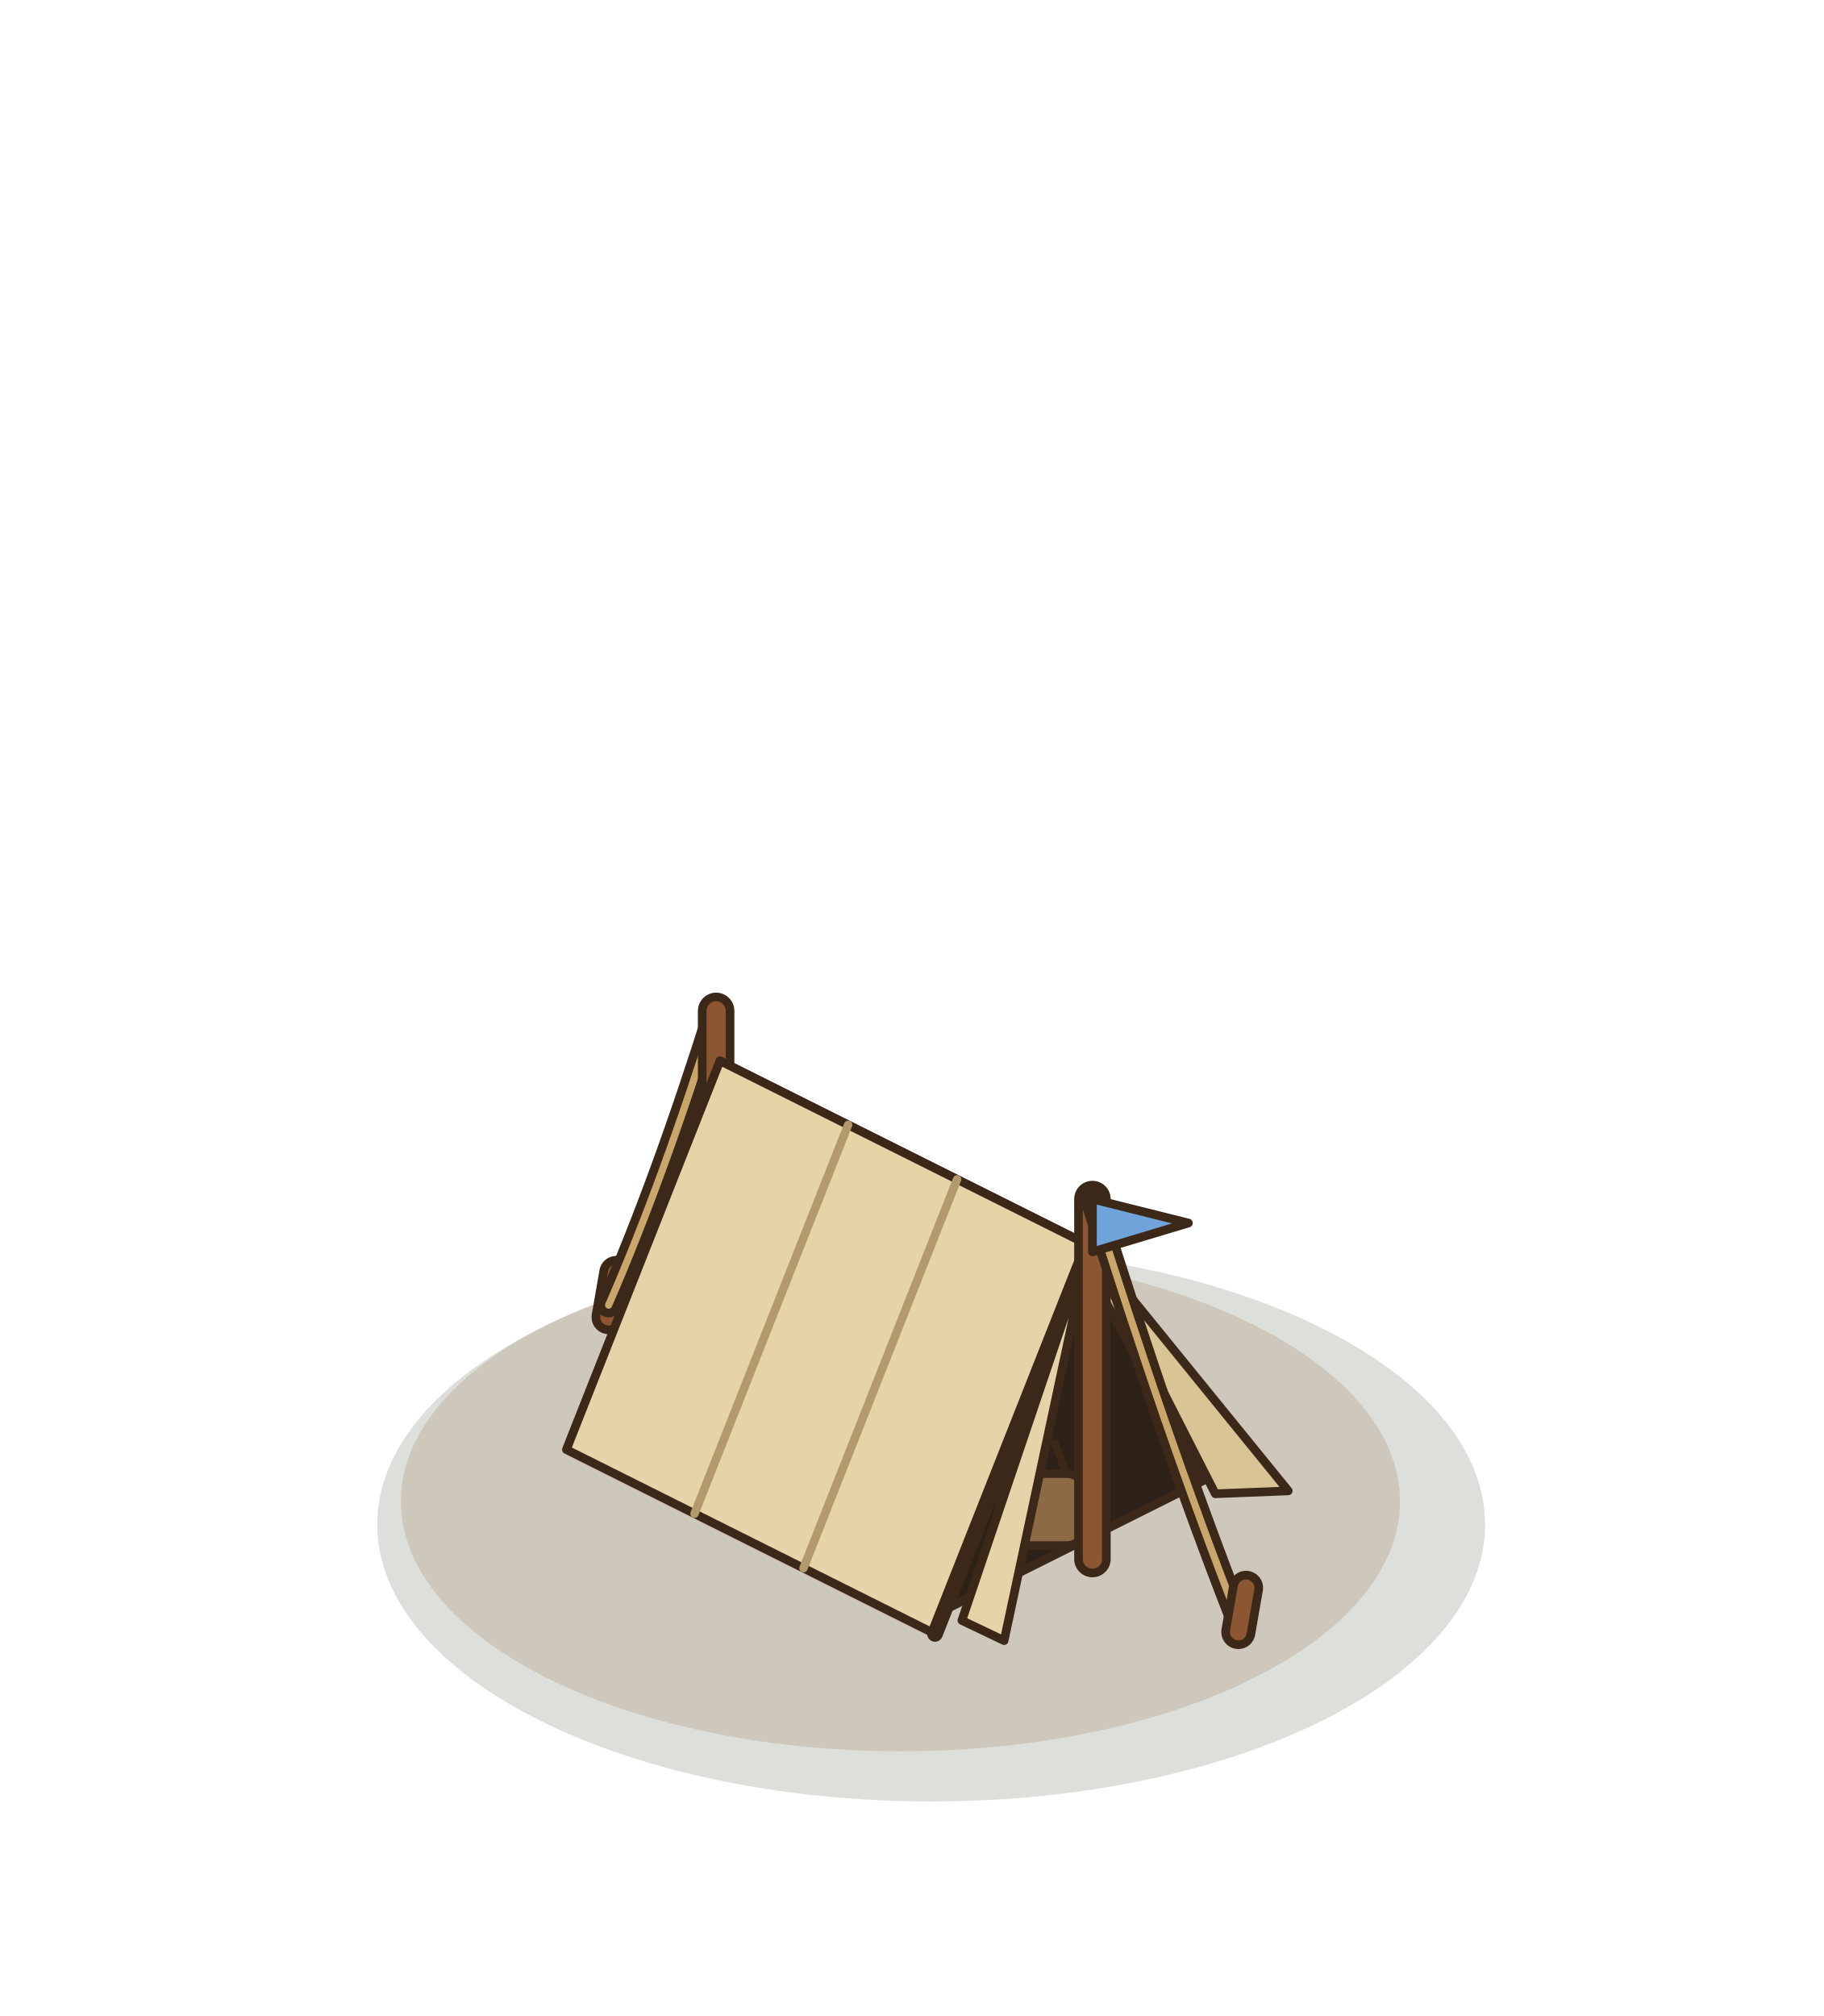
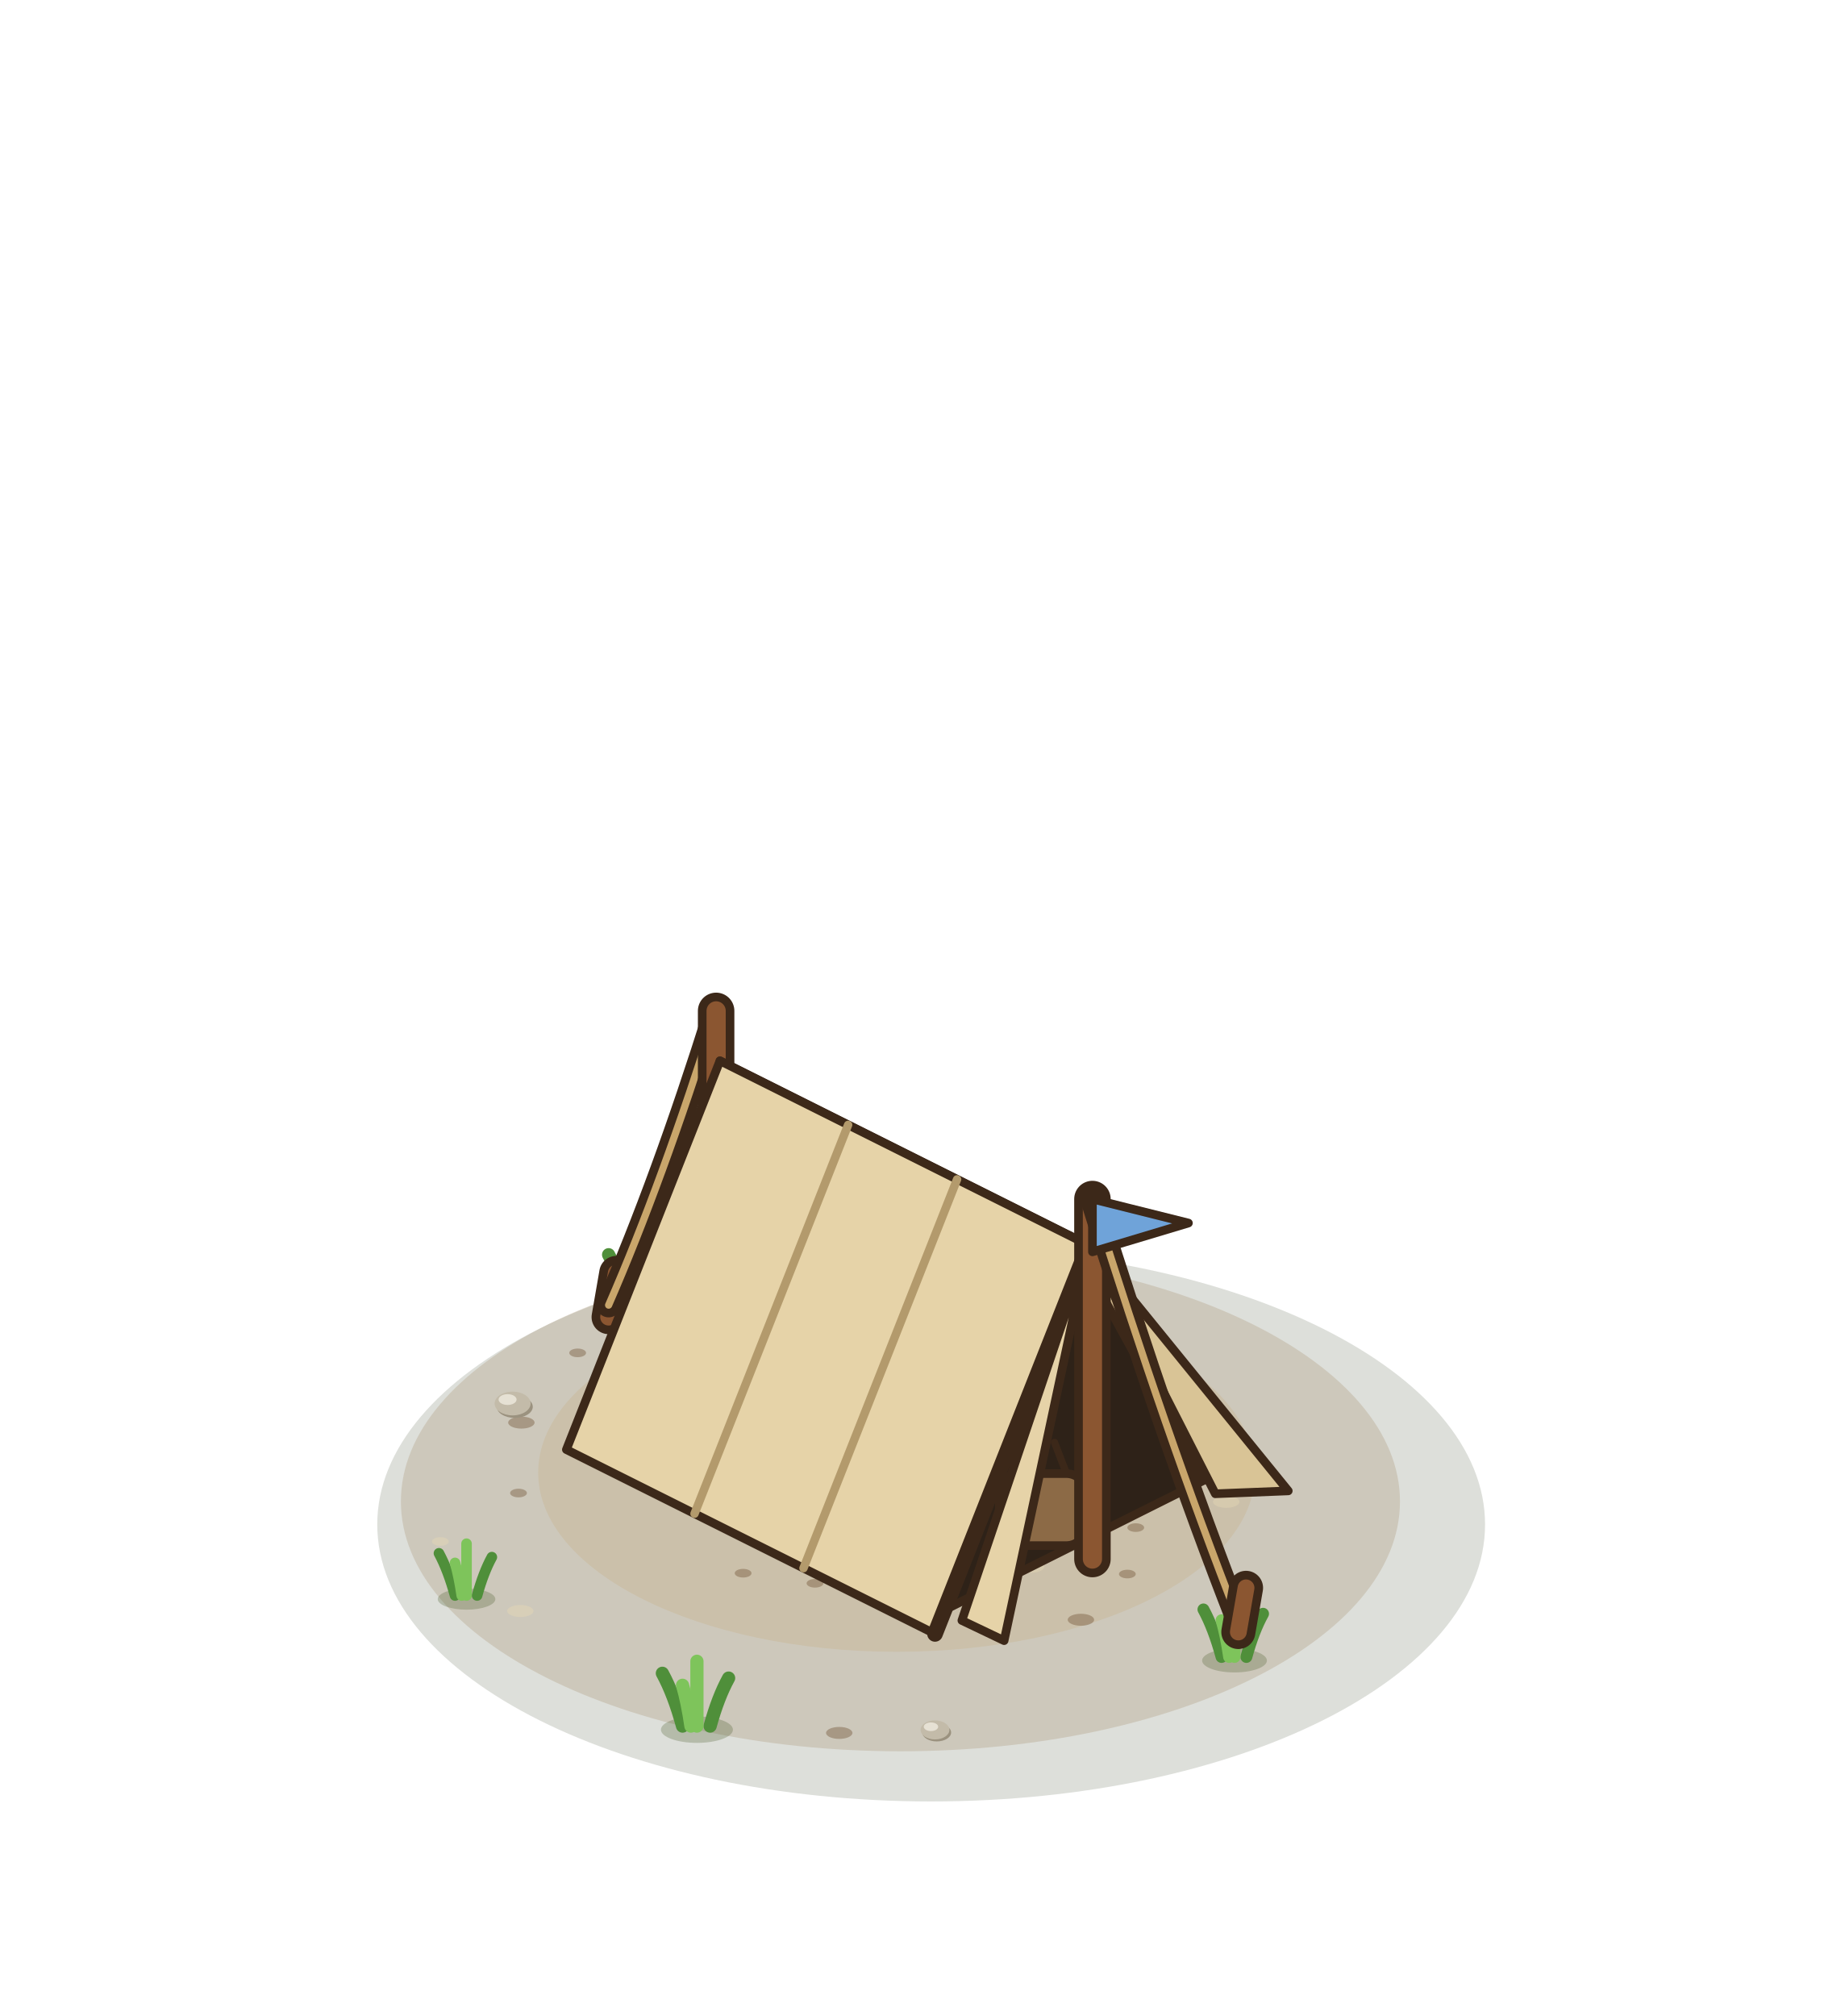
<svg xmlns="http://www.w3.org/2000/svg" width="190" height="210" viewBox="-95 -155 190 210">
  <g transform="scale(1.25)">
    <ellipse cx="1.6" cy="3.04" rx="46.16" ry="23.08" fill="rgba(40,55,20,0.16)" />
    <ellipse cx="-0.96" cy="1.12" rx="41.63" ry="20.82" fill="rgba(150,120,80,.22)" />
+     <ellipse cx="-1.28" cy="-1.28" rx="29.87" ry="14.93" fill="rgba(196,164,112,.22)" />
+     <ellipse cx="9.92" cy="6.56" rx="1.1" ry="0.5" fill="rgba(230,215,180,.45)" />
+     <ellipse cx="-32.79" cy="0.42" rx="0.7" ry="0.36" fill="rgba(110,80,50,.4)" />
+     <ellipse cx="16.24" cy="-6.09" rx="0.7" ry="0.36" fill="rgba(230,215,180,.45)" />
+     <ellipse cx="-6.06" cy="20.41" rx="1.1" ry="0.5" fill="rgba(110,80,50,.4)" />
+     <ellipse cx="-17.87" cy="-10.97" rx="0.7" ry="0.36" fill="rgba(230,215,180,.45)" />
+     <ellipse cx="18.65" cy="3.3" rx="0.7" ry="0.36" fill="rgba(110,80,50,.4)" />
+     <ellipse cx="-32.64" cy="10.25" rx="1.1" ry="0.5" fill="rgba(230,215,180,.45)" />
+     <ellipse cx="7.23" cy="-11.82" rx="0.7" ry="0.36" fill="rgba(110,80,50,.4)" />
+     <ellipse cx="6.52" cy="9.16" rx="0.7" ry="0.36" fill="rgba(230,215,180,.45)" />
+     <ellipse cx="-32.55" cy="-5.45" rx="1.1" ry="0.5" fill="rgba(110,80,50,.4)" />
+     <ellipse cx="22.36" cy="-3.11" rx="0.7" ry="0.36" fill="rgba(230,215,180,.45)" />
+     <ellipse cx="-8.08" cy="7.94" rx="0.7" ry="0.36" fill="rgba(110,80,50,.4)" />
+     <ellipse cx="-9.16" cy="-14.27" rx="1.1" ry="0.5" fill="rgba(230,215,180,.45)" />
+     <ellipse cx="17.95" cy="7.17" rx="0.7" ry="0.36" fill="rgba(110,80,50,.4)" />
+     <ellipse cx="-39.3" cy="4.46" rx="0.7" ry="0.36" fill="rgba(230,215,180,.45)" />
+     <ellipse cx="17.05" cy="-10.57" rx="1.1" ry="0.5" fill="rgba(110,80,50,.4)" />
+     <ellipse cx="0.75" cy="11.13" rx="0.7" ry="0.36" fill="rgba(230,215,180,.45)" />
+     <ellipse cx="-27.86" cy="-11.26" rx="0.7" ry="0.36" fill="rgba(110,80,50,.4)" />
+     <ellipse cx="26.19" cy="1.15" rx="1.1" ry="0.5" fill="rgba(230,215,180,.45)" />
+     <ellipse cx="-14.07" cy="7.1" rx="0.7" ry="0.36" fill="rgba(110,80,50,.4)" />
+     <ellipse cx="2.11" cy="-15.92" rx="0.7" ry="0.36" fill="rgba(230,215,180,.45)" />
+     <ellipse cx="14.08" cy="10.98" rx="1.1" ry="0.5" fill="rgba(110,80,50,.4)" />
+     <ellipse cx="-33.1" cy="-6.77" rx="1.5" ry="0.93" fill="#9B927F" />
+     <ellipse cx="-33.28" cy="-7.04" rx="1.5" ry="0.99" fill="#C3BBA9" />
+     <ellipse cx="-33.7" cy="-7.37" rx="0.75" ry="0.45" fill="#E6E1D4" />
+     <ellipse cx="2.064" cy="20.376" rx="1.2" ry="0.744" fill="#9B927F" />
+     <ellipse cx="1.92" cy="20.16" rx="1.2" ry="0.792" fill="#C3BBA9" />
+     <ellipse cx="1.584" cy="19.896" rx="0.6" ry="0.36" fill="#E6E1D4" />
+     <ellipse cx="-22.4" cy="-14.74" rx="3" ry="1.1" fill="rgba(60,80,30,.25)" />
+     <path d="M-23.6,-15.04 Q-24.32,-17.68 -25.28,-19.44" fill="none" stroke="#4F8F3A" stroke-width="1.1" stroke-linecap="round" />
+     <path d="M-21.3,-15.04 Q-20.64,-17.44 -19.76,-19.04" fill="none" stroke="#4F8F3A" stroke-width="1.1" stroke-linecap="round" />
+     <path d="M-22.4,-15.04 Q-22.4,-18.28 -22.4,-20.44" fill="none" stroke="#7EC45B" stroke-width="1.1" stroke-linecap="round" />
+     <path d="M-22.9,-15.04 Q-23.2,-17.08 -23.6,-18.44" fill="none" stroke="#7EC45B" stroke-width="1.1" stroke-linecap="round" />
+     <ellipse cx="26.88" cy="14.38" rx="2.7" ry="0.99" fill="rgba(60,80,30,.25)" />
+     <path d="M25.8,14.08 Q25.15,11.7 24.29,10.12" fill="none" stroke="#4F8F3A" stroke-width="0.99" stroke-linecap="round" />
+     <path d="M27.87,14.08 Q28.46,11.92 29.26,10.48" fill="none" stroke="#4F8F3A" stroke-width="0.99" stroke-linecap="round" />
+     <path d="M26.88,14.08 Q26.88,11.16 26.88,9.22" fill="none" stroke="#7EC45B" stroke-width="0.99" stroke-linecap="round" />
+     <path d="M26.43,14.08 Q26.16,12.24 25.8,11.02" fill="none" stroke="#7EC45B" stroke-width="0.99" stroke-linecap="round" />
+     <ellipse cx="-37.12" cy="9.26" rx="2.4" ry="0.88" fill="rgba(60,80,30,.25)" />
+     <path d="M-38.08,8.96 Q-38.66,6.85 -39.42,5.44" fill="none" stroke="#4F8F3A" stroke-width="0.88" stroke-linecap="round" />
+     <path d="M-36.24,8.96 Q-35.71,7.04 -35.01,5.76" fill="none" stroke="#4F8F3A" stroke-width="0.88" stroke-linecap="round" />
+     <path d="M-37.12,8.96 Q-37.12,6.37 -37.12,4.64" fill="none" stroke="#7EC45B" stroke-width="0.88" stroke-linecap="round" />
+     <path d="M-37.52,8.96 Q-37.76,7.33 -38.08,6.24" fill="none" stroke="#7EC45B" stroke-width="0.88" stroke-linecap="round" />
+     <ellipse cx="-17.92" cy="20.14" rx="3" ry="1.1" fill="rgba(60,80,30,.25)" />
+     <path d="M-19.12,19.84 Q-19.84,17.2 -20.8,15.44" fill="none" stroke="#4F8F3A" stroke-width="1.1" stroke-linecap="round" />
+     <path d="M-16.82,19.84 Q-16.16,17.44 -15.28,15.84" fill="none" stroke="#4F8F3A" stroke-width="1.1" stroke-linecap="round" />
+     <path d="M-17.92,19.84 Q-17.92,16.6 -17.92,14.44" fill="none" stroke="#7EC45B" stroke-width="1.1" stroke-linecap="round" />
+     <path d="M-18.42,19.84 Q-18.72,17.8 -19.12,16.44" fill="none" stroke="#7EC45B" stroke-width="1.1" stroke-linecap="round" />
    <line x1="-25.28" y1="-14.24" x2="-24.64" y2="-17.92" stroke="#3C2819" stroke-width="2.84" stroke-linecap="round" />
    <line x1="-25.28" y1="-14.24" x2="-24.64" y2="-17.92" stroke="#8B5631" stroke-width="1.4" stroke-linecap="round" />
    <path d="M-16.32,-39.76 Q-20.8,-25.5 -25.28,-15.24" fill="none" stroke="#3C2819" stroke-width="2.04" stroke-linecap="round" stroke-linejoin="round" />
    <path d="M-16.32,-39.76 Q-20.8,-25.5 -25.28,-15.24" fill="none" stroke="#C9A66B" stroke-width="0.6" stroke-linecap="round" stroke-linejoin="round" />
    <line x1="-16.32" y1="-9.76" x2="-16.32" y2="-39.76" stroke="#3C2819" stroke-width="3.04" stroke-linecap="round" />
    <line x1="-16.32" y1="-9.76" x2="-16.32" y2="-39.76" stroke="#8B5631" stroke-width="1.6" stroke-linecap="round" />
    <polygon points="-3.2,-16 27.52,-0.64 14.72,-20.24 -16,-35.6" fill="#CDB68A" stroke="#3C2819" stroke-width="0.72" stroke-linejoin="round" />
    <polygon points="24.32,-0.64 1.92,10.56 13.12,-21.04" fill="#2E2218" stroke="#3C2819" stroke-width="0.72" stroke-linejoin="round" />
    <polygon points="-16,-35.6 14.72,-20.24 1.92,12.16 -28.8,-3.2" fill="#E6D3A8" stroke="#3C2819" stroke-width="0.72" stroke-linejoin="round" />
    <polyline points="27.52,-0.64 14.72,-20.24 1.92,12.16" fill="none" stroke="#3C2819" stroke-width="1.3" stroke-linejoin="round" stroke-linecap="round" />
    <line x1="-5.32" y1="-30.26" x2="-18.12" y2="2.14" stroke="#B39A6C" stroke-width="0.7" stroke-linecap="round" />
    <line x1="3.76" y1="-25.72" x2="-9.04" y2="6.68" stroke="#B39A6C" stroke-width="0.7" stroke-linecap="round" />
    <rect x="7.28" y="-1.2" width="7.2" height="6" rx="1.6" fill="#8C6A46" stroke="#3C2819" stroke-width="0.72" stroke-linejoin="round" />
    <line x1="8.88" y1="-1.2" x2="9.88" y2="-3.8" stroke="#3C2819" stroke-width="0.6" stroke-linecap="round" />
    <line x1="12.88" y1="-1.2" x2="11.88" y2="-3.8" stroke="#3C2819" stroke-width="0.6" stroke-linecap="round" />
    <polygon points="25.28,0.48 14.72,-20.24 31.36,0.24" fill="#D9C496" stroke="#3C2819" stroke-width="0.72" stroke-linejoin="round" />
    <polygon points="4.16,11.04 14.72,-20.24 7.68,12.72" fill="#E6D3A8" stroke="#3C2819" stroke-width="0.72" stroke-linejoin="round" />
    <line x1="15.04" y1="5.92" x2="15.04" y2="-24.08" stroke="#3C2819" stroke-width="3.04" stroke-linecap="round" />
    <line x1="15.04" y1="5.92" x2="15.04" y2="-24.08" stroke="#8B5631" stroke-width="1.6" stroke-linecap="round" />
    <path d="M15.04,-24.08 Q21.12,-4.54 27.2,11" fill="none" stroke="#3C2819" stroke-width="2.04" stroke-linecap="round" stroke-linejoin="round" />
    <path d="M15.04,-24.08 Q21.12,-4.54 27.2,11" fill="none" stroke="#C9A66B" stroke-width="0.6" stroke-linecap="round" stroke-linejoin="round" />
    <line x1="27.2" y1="12" x2="27.84" y2="8.32" stroke="#3C2819" stroke-width="2.84" stroke-linecap="round" />
    <line x1="27.2" y1="12" x2="27.84" y2="8.32" stroke="#8B5631" stroke-width="1.4" stroke-linecap="round" />
    <path d="M15.04,-24.08 L23.04,-22.08 L15.04,-19.68 Z" fill="#6FA3D9" stroke="#3C2819" stroke-width="0.72" stroke-linejoin="round" />
  </g>
</svg>
